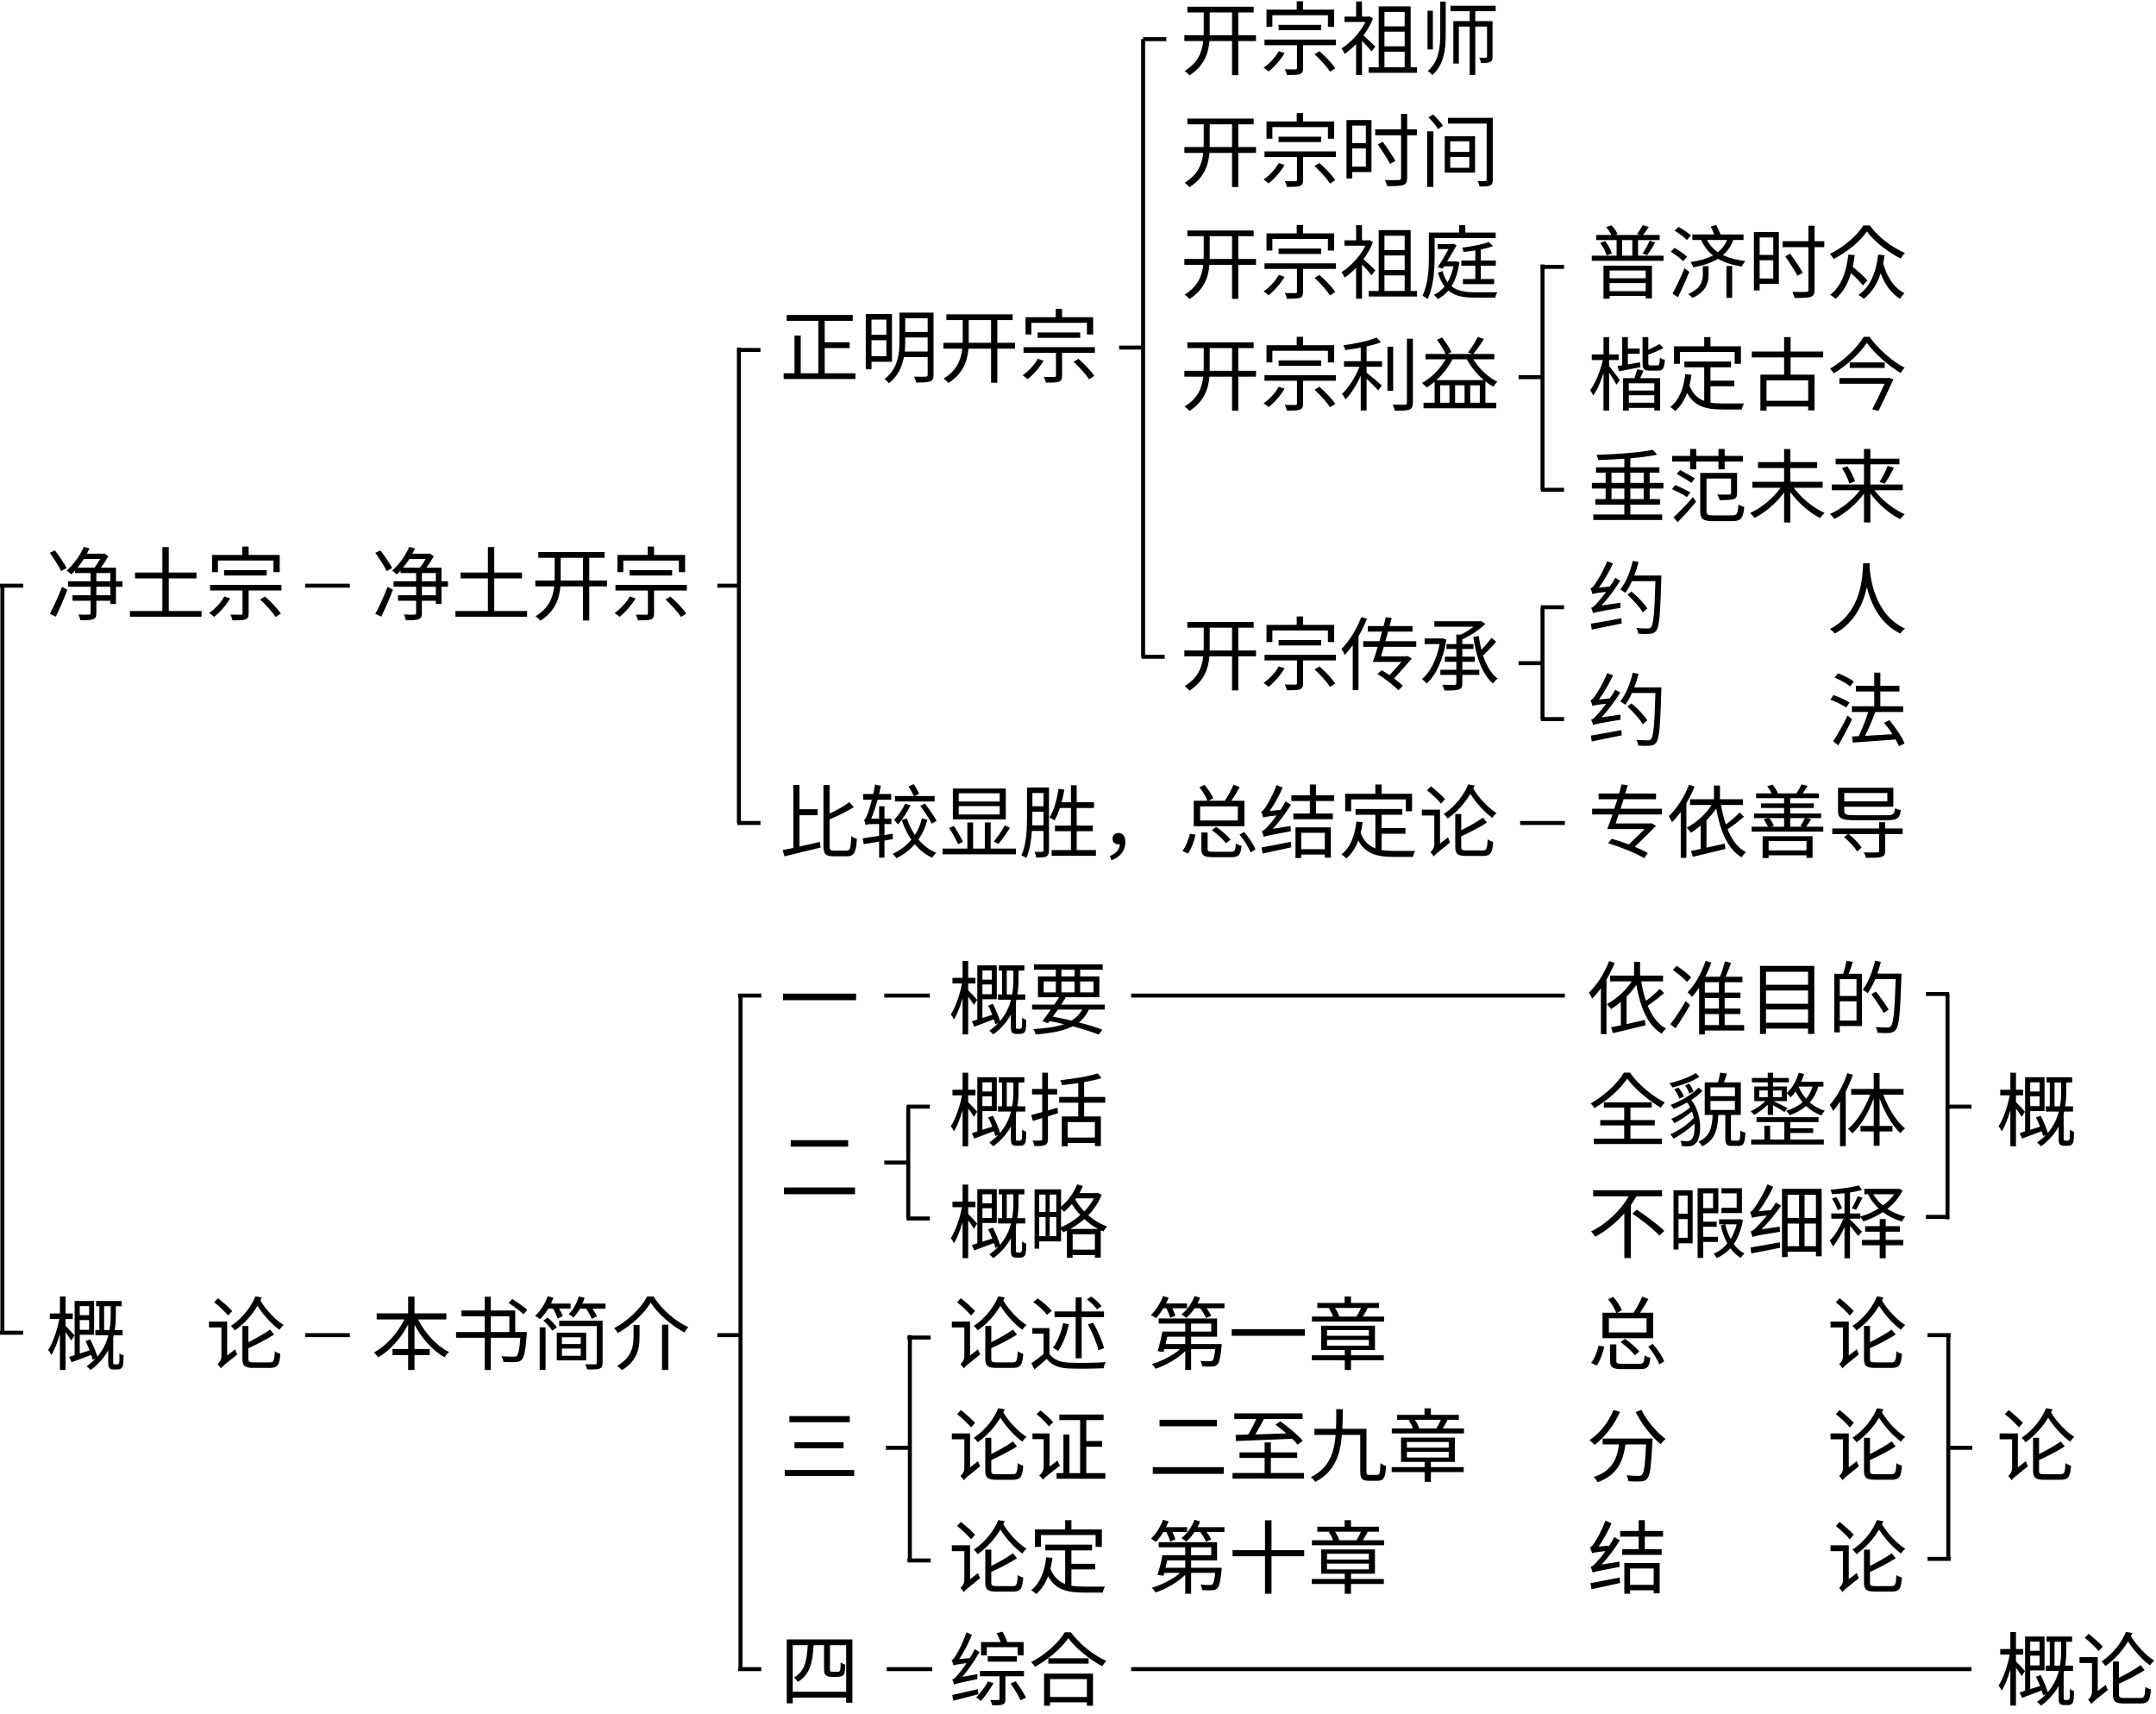
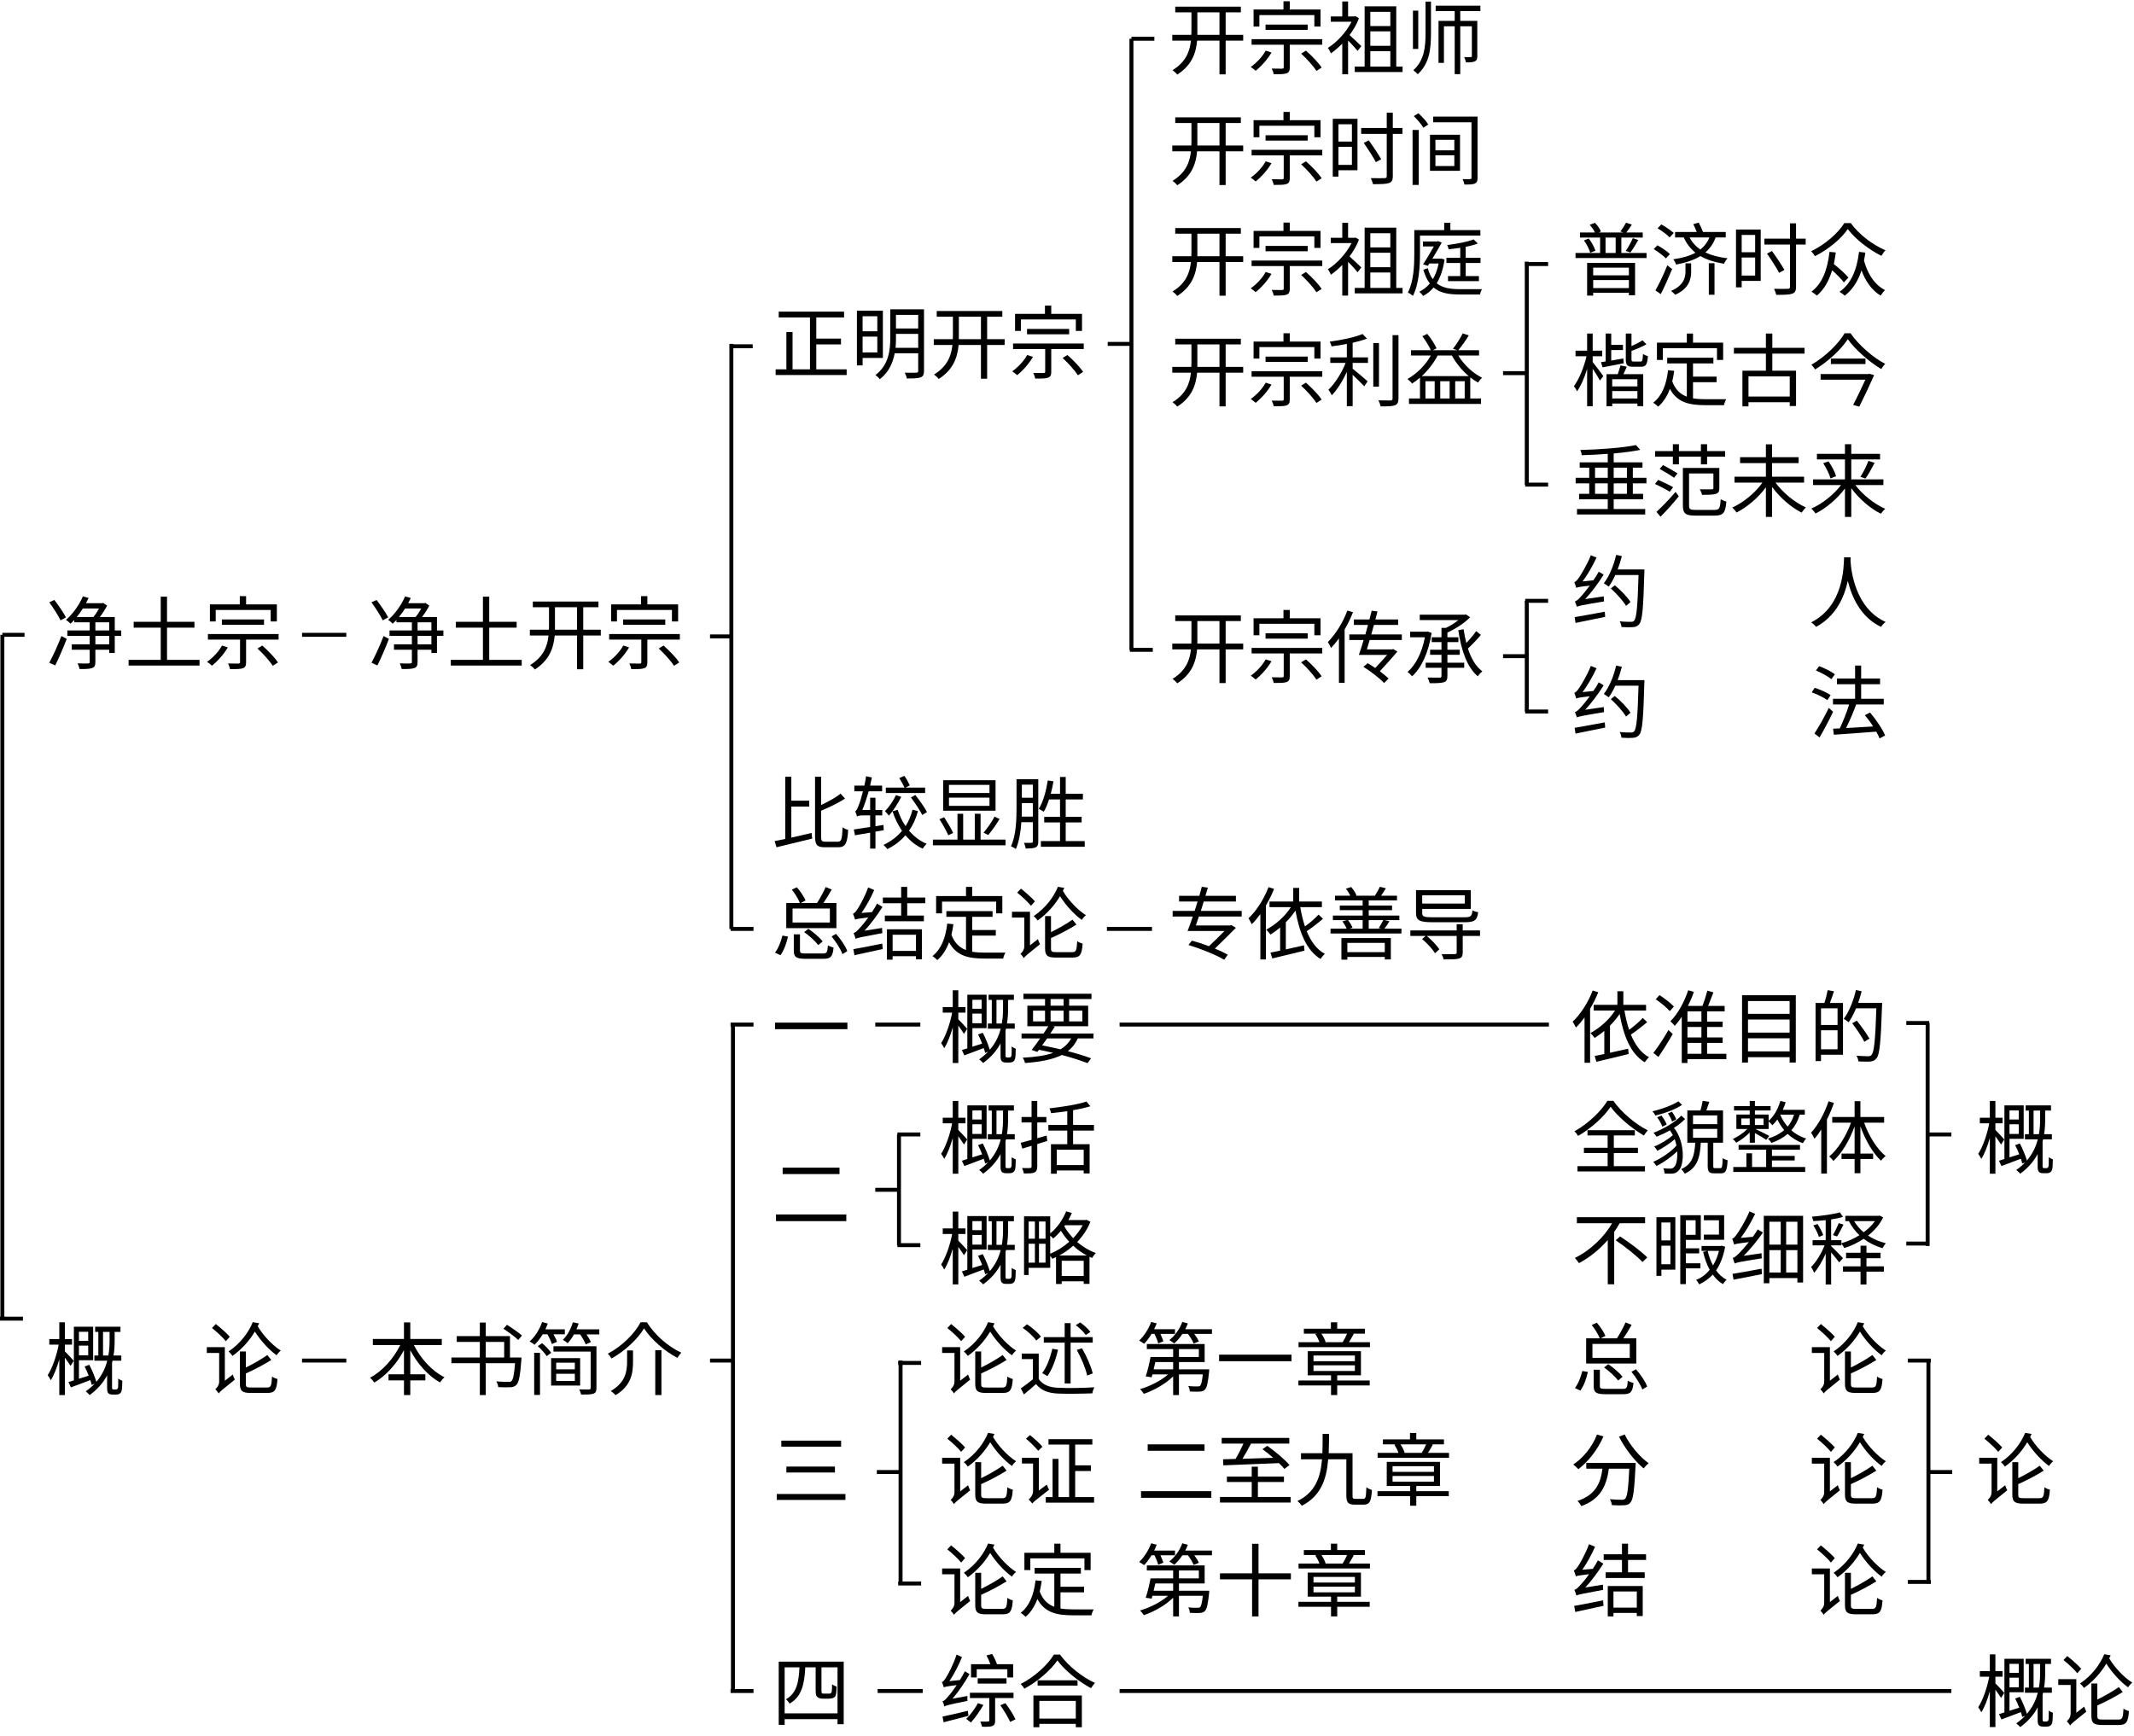
- <svg xmlns="http://www.w3.org/2000/svg" version="1.1" id="图层_1" x="0px" y="0px" viewBox="0 0 269.9 214.5" style="enable-background:new 0 0 269.9 214.5;" xml:space="preserve">
+ <svg xmlns="http://www.w3.org/2000/svg" version="1.1" id="图层_1" x="0px" y="0px" viewBox="0 0 269.9 219.5" style="enable-background:new 0 0 269.9 219.5;" xml:space="preserve">
  <style type="text/css">
	.st0{enable-background:new    ;}
	.st1{font-family:'KaiTi';}
	.st2{font-size:10px;}
	.st3{fill:none;stroke:#000000;stroke-width:0.5;stroke-miterlimit:10;}
	.st4{letter-spacing:5;}
- 	.st5{font-family:'DFKaiShu-SB-Estd-BF';}
</style>
  <text transform="matrix(1 0 0 1 147.7501 8.5937)" class="st0">
    <tspan x="0" y="0" class="st1 st2">开宗祖师</tspan>
    <tspan x="0" y="14" class="st1 st2">开宗时间</tspan>
    <tspan x="0" y="28" class="st1 st2">开宗祖庭</tspan>
    <tspan x="0" y="42" class="st1 st2">开宗利益</tspan>
    <tspan x="0" y="77" class="st1 st2">开宗传承</tspan>
+     <tspan x="0" y="112" class="st1 st2">专依善导</tspan>
  </text>
  <g>
    <line class="st3" x1="193.1" y1="33.1" x2="193.1" y2="61.3" />
    <line class="st3" x1="192.9" y1="33.4" x2="195.8" y2="33.4" />
    <line class="st3" x1="192.9" y1="61.3" x2="195.8" y2="61.3" />
    <line class="st3" x1="190.1" y1="47.2" x2="193" y2="47.2" />
  </g>
  <text transform="matrix(1 0 0 1 198.7501 36.5936)" class="st0">
    <tspan x="0" y="0" class="st1 st2">普济时众</tspan>
    <tspan x="0" y="14" class="st1 st2">楷定古今</tspan>
    <tspan x="0" y="28" class="st1 st2">垂范未来</tspan>
    <tspan x="0" y="42" class="st1 st2">约</tspan>
    <tspan x="10" y="42" class="st1 st2 st4">  </tspan>
    <tspan x="30" y="42" class="st1 st2">人</tspan>
    <tspan x="0" y="56" class="st1 st2">约</tspan>
    <tspan x="10" y="56" class="st1 st2 st4">  </tspan>
    <tspan x="30" y="56" class="st1 st2">法</tspan>
-     <tspan x="0" y="70" class="st1 st2">专依善导</tspan>
  </text>
  <g>
    <line class="st3" x1="193.1" y1="76" x2="193.1" y2="90" />
    <line class="st3" x1="192.9" y1="76" x2="195.8" y2="76" />
    <line class="st3" x1="192.9" y1="90" x2="195.8" y2="90" />
    <line class="st3" x1="190.1" y1="83" x2="193" y2="83" />
  </g>
  <g>
    <line class="st3" x1="143.1" y1="4.9" x2="143.1" y2="82.2" />
    <line class="st3" x1="143.1" y1="4.9" x2="146" y2="4.9" />
    <line class="st3" x1="142.9" y1="82.2" x2="145.8" y2="82.2" />
    <line class="st3" x1="140.1" y1="43.5" x2="143" y2="43.5" />
  </g>
  <text transform="matrix(1 0 0 1 97.5834 47.0936)" class="st0">
    <tspan x="0" y="0" class="st1 st2">正明开宗</tspan>
    <tspan x="0" y="59.5" class="st1 st2">比较显胜</tspan>
-     <tspan x="40" y="59.5" class="st5 st2">，</tspan>
-     <tspan x="50" y="59.5" class="st1 st2">总结定论</tspan>
+     <tspan x="0" y="73.5" class="st1 st2">总结定论</tspan>
  </text>
-   <text transform="matrix(1 0 0 1 97.5833 128.6667)">
+   <text transform="matrix(1 0 0 1 97.5833 133.6667)">
    <tspan x="0" y="0" class="st1 st2">一</tspan>
    <tspan x="0" y="21" class="st1 st2">二</tspan>
    <tspan x="0" y="56" class="st1 st2">三</tspan>
    <tspan x="0" y="84" class="st1 st2">四</tspan>
  </text>
-   <text transform="matrix(1 0 0 1 118.7502 128.667)">
+   <text transform="matrix(1 0 0 1 118.7502 133.667)">
    <tspan x="0" y="0" class="st1 st2">概要</tspan>
    <tspan x="0" y="14" class="st1 st2">概括</tspan>
    <tspan x="0" y="28" class="st1 st2">概略</tspan>
    <tspan x="0" y="42" class="st1 st2">论述 第一章</tspan>
    <tspan x="0" y="56" class="st1 st2">论证 二至九章</tspan>
    <tspan x="0" y="70" class="st1 st2">论定 第十章</tspan>
    <tspan x="0" y="84" class="st1 st2">综合</tspan>
  </text>
-   <line class="st3" x1="110.7" y1="124.6" x2="116.4" y2="124.6" />
+   <line class="st3" x1="110.7" y1="129.6" x2="116.4" y2="129.6" />
  <g>
-     <line class="st3" x1="113.7" y1="138.5" x2="113.7" y2="152.5" />
-     <line class="st3" x1="113.5" y1="138.5" x2="116.4" y2="138.5" />
-     <line class="st3" x1="113.5" y1="152.5" x2="116.4" y2="152.5" />
-     <line class="st3" x1="110.7" y1="145.5" x2="113.6" y2="145.5" />
+     <line class="st3" x1="113.7" y1="143.5" x2="113.7" y2="157.5" />
+     <line class="st3" x1="113.5" y1="143.5" x2="116.4" y2="143.5" />
+     <line class="st3" x1="113.5" y1="157.5" x2="116.4" y2="157.5" />
+     <line class="st3" x1="110.7" y1="150.5" x2="113.6" y2="150.5" />
  </g>
  <g>
-     <line class="st3" x1="113.9" y1="167.1" x2="113.9" y2="195.3" />
-     <line class="st3" x1="113.6" y1="167.4" x2="116.5" y2="167.4" />
-     <line class="st3" x1="113.6" y1="195.3" x2="116.5" y2="195.3" />
-     <line class="st3" x1="110.9" y1="181.2" x2="113.8" y2="181.2" />
+     <line class="st3" x1="113.9" y1="172.1" x2="113.9" y2="200.3" />
+     <line class="st3" x1="113.6" y1="172.4" x2="116.5" y2="172.4" />
+     <line class="st3" x1="113.6" y1="200.3" x2="116.5" y2="200.3" />
+     <line class="st3" x1="110.9" y1="186.2" x2="113.8" y2="186.2" />
  </g>
-   <line class="st3" x1="111" y1="208.9" x2="116.7" y2="208.9" />
-   <line class="st3" x1="190.3" y1="103" x2="195.9" y2="103" />
-   <text transform="matrix(1 0 0 1 198.7504 128.6667)">
+   <line class="st3" x1="111" y1="213.9" x2="116.7" y2="213.9" />
+   <line class="st3" x1="140" y1="117.5" x2="145.7" y2="117.5" />
+   <text transform="matrix(1 0 0 1 198.7504 133.6667)">
    <tspan x="0" y="0" class="st1 st2">依准目的</tspan>
    <tspan x="0" y="14" class="st1 st2">全貌整体</tspan>
    <tspan x="0" y="28" class="st1 st2">不暇细释</tspan>
    <tspan x="0" y="42" class="st1 st2">总</tspan>
    <tspan x="10" y="42" class="st1 st2 st4">  </tspan>
    <tspan x="30" y="42" class="st1 st2">论</tspan>
    <tspan x="0" y="56" class="st1 st2">分</tspan>
    <tspan x="10" y="56" class="st1 st2 st4">  </tspan>
    <tspan x="30" y="56" class="st1 st2">论</tspan>
    <tspan x="0" y="70" class="st1 st2">结</tspan>
    <tspan x="10" y="70" class="st1 st2 st4">  </tspan>
    <tspan x="30" y="70" class="st1 st2">论</tspan>
  </text>
-   <line class="st3" x1="141.6" y1="124.6" x2="195.9" y2="124.6" />
+   <line class="st3" x1="141.6" y1="129.6" x2="195.9" y2="129.6" />
  <g>
-     <line class="st3" x1="243.9" y1="195.3" x2="243.9" y2="167.1" />
-     <line class="st3" x1="244.2" y1="195.1" x2="241.3" y2="195.1" />
-     <line class="st3" x1="244.2" y1="167.1" x2="241.3" y2="167.1" />
-     <line class="st3" x1="246.9" y1="181.2" x2="244" y2="181.2" />
+     <line class="st3" x1="243.9" y1="200.3" x2="243.9" y2="172.1" />
+     <line class="st3" x1="244.2" y1="200.1" x2="241.3" y2="200.1" />
+     <line class="st3" x1="244.2" y1="172.1" x2="241.3" y2="172.1" />
+     <line class="st3" x1="246.9" y1="186.2" x2="244" y2="186.2" />
  </g>
  <g>
-     <line class="st3" x1="243.8" y1="152.6" x2="243.8" y2="124.4" />
-     <line class="st3" x1="244" y1="152.3" x2="241.1" y2="152.3" />
-     <line class="st3" x1="244" y1="124.4" x2="241.1" y2="124.4" />
-     <line class="st3" x1="246.8" y1="138.5" x2="243.9" y2="138.5" />
+     <line class="st3" x1="243.8" y1="157.6" x2="243.8" y2="129.4" />
+     <line class="st3" x1="244" y1="157.3" x2="241.1" y2="157.3" />
+     <line class="st3" x1="244" y1="129.4" x2="241.1" y2="129.4" />
+     <line class="st3" x1="246.8" y1="143.5" x2="243.9" y2="143.5" />
  </g>
-   <text transform="matrix(1 0 0 1 249.9172 142.667)">
+   <text transform="matrix(1 0 0 1 249.9172 147.667)">
    <tspan x="0" y="0" class="st1 st2">概</tspan>
    <tspan x="0" y="42" class="st1 st2">论</tspan>
    <tspan x="0" y="70" class="st1 st2">概论</tspan>
  </text>
-   <line class="st3" x1="141.6" y1="208.9" x2="246.8" y2="208.9" />
+   <line class="st3" x1="141.6" y1="213.9" x2="246.8" y2="213.9" />
  <g>
-     <line class="st3" x1="92.5" y1="43.5" x2="92.5" y2="103" />
+     <line class="st3" x1="92.5" y1="43.5" x2="92.5" y2="117.5" />
    <line class="st3" x1="92.3" y1="43.8" x2="95.2" y2="43.8" />
-     <line class="st3" x1="92.3" y1="103" x2="95.2" y2="103" />
-     <line class="st3" x1="89.8" y1="73.3" x2="92.7" y2="73.3" />
+     <line class="st3" x1="92.4" y1="117.5" x2="95.3" y2="117.5" />
+     <line class="st3" x1="89.8" y1="80.5" x2="92.7" y2="80.5" />
  </g>
  <g>
-     <line class="st3" x1="92.7" y1="124.6" x2="92.7" y2="208.9" />
-     <line class="st3" x1="92.4" y1="124.6" x2="95.3" y2="124.6" />
-     <line class="st3" x1="92.4" y1="208.9" x2="95.3" y2="208.9" />
-     <line class="st3" x1="89.8" y1="167.1" x2="92.7" y2="167.1" />
+     <line class="st3" x1="92.7" y1="129.6" x2="92.7" y2="213.9" />
+     <line class="st3" x1="92.4" y1="129.6" x2="95.3" y2="129.6" />
+     <line class="st3" x1="92.4" y1="213.9" x2="95.3" y2="213.9" />
+     <line class="st3" x1="89.8" y1="172.1" x2="92.7" y2="172.1" />
  </g>
-   <text transform="matrix(1 0 0 1 46.5001 76.8436)" class="st1 st2">净土开宗</text>
-   <text transform="matrix(1 0 0 1 46.4999 170.6667)" class="st1 st2">本书简介</text>
-   <line class="st3" x1="38.2" y1="73.3" x2="43.8" y2="73.3" />
-   <line class="st3" x1="38.2" y1="167.1" x2="43.8" y2="167.1" />
-   <text transform="matrix(1 0 0 1 5.7501 76.8435)" class="st1 st2">净土宗</text>
-   <text transform="matrix(1 0 0 1 5.75 170.6664)">
+   <text transform="matrix(1 0 0 1 46.5001 83.8436)" class="st1 st2">净土开宗</text>
+   <text transform="matrix(1 0 0 1 46.4999 175.6667)" class="st1 st2">本书简介</text>
+   <line class="st3" x1="38.2" y1="80.3" x2="43.8" y2="80.3" />
+   <line class="st3" x1="38.2" y1="172.1" x2="43.8" y2="172.1" />
+   <text transform="matrix(1 0 0 1 5.7501 83.8435)" class="st1 st2">净土宗</text>
+   <text transform="matrix(1 0 0 1 5.75 175.6664)">
    <tspan x="0" y="0" class="st1 st2">概</tspan>
    <tspan x="10" y="0" class="st1 st2 st4"> </tspan>
    <tspan x="20" y="0" class="st1 st2">论</tspan>
  </text>
  <g>
-     <line class="st3" x1="0.3" y1="73.3" x2="0.3" y2="166.8" />
-     <line class="st3" x1="0" y1="73.3" x2="2.9" y2="73.3" />
+     <line class="st3" x1="0.3" y1="80.3" x2="0.3" y2="166.8" />
+     <line class="st3" x1="0.3" y1="80.3" x2="3.1" y2="80.3" />
    <line class="st3" x1="0" y1="166.8" x2="2.9" y2="166.8" />
  </g>
</svg>
